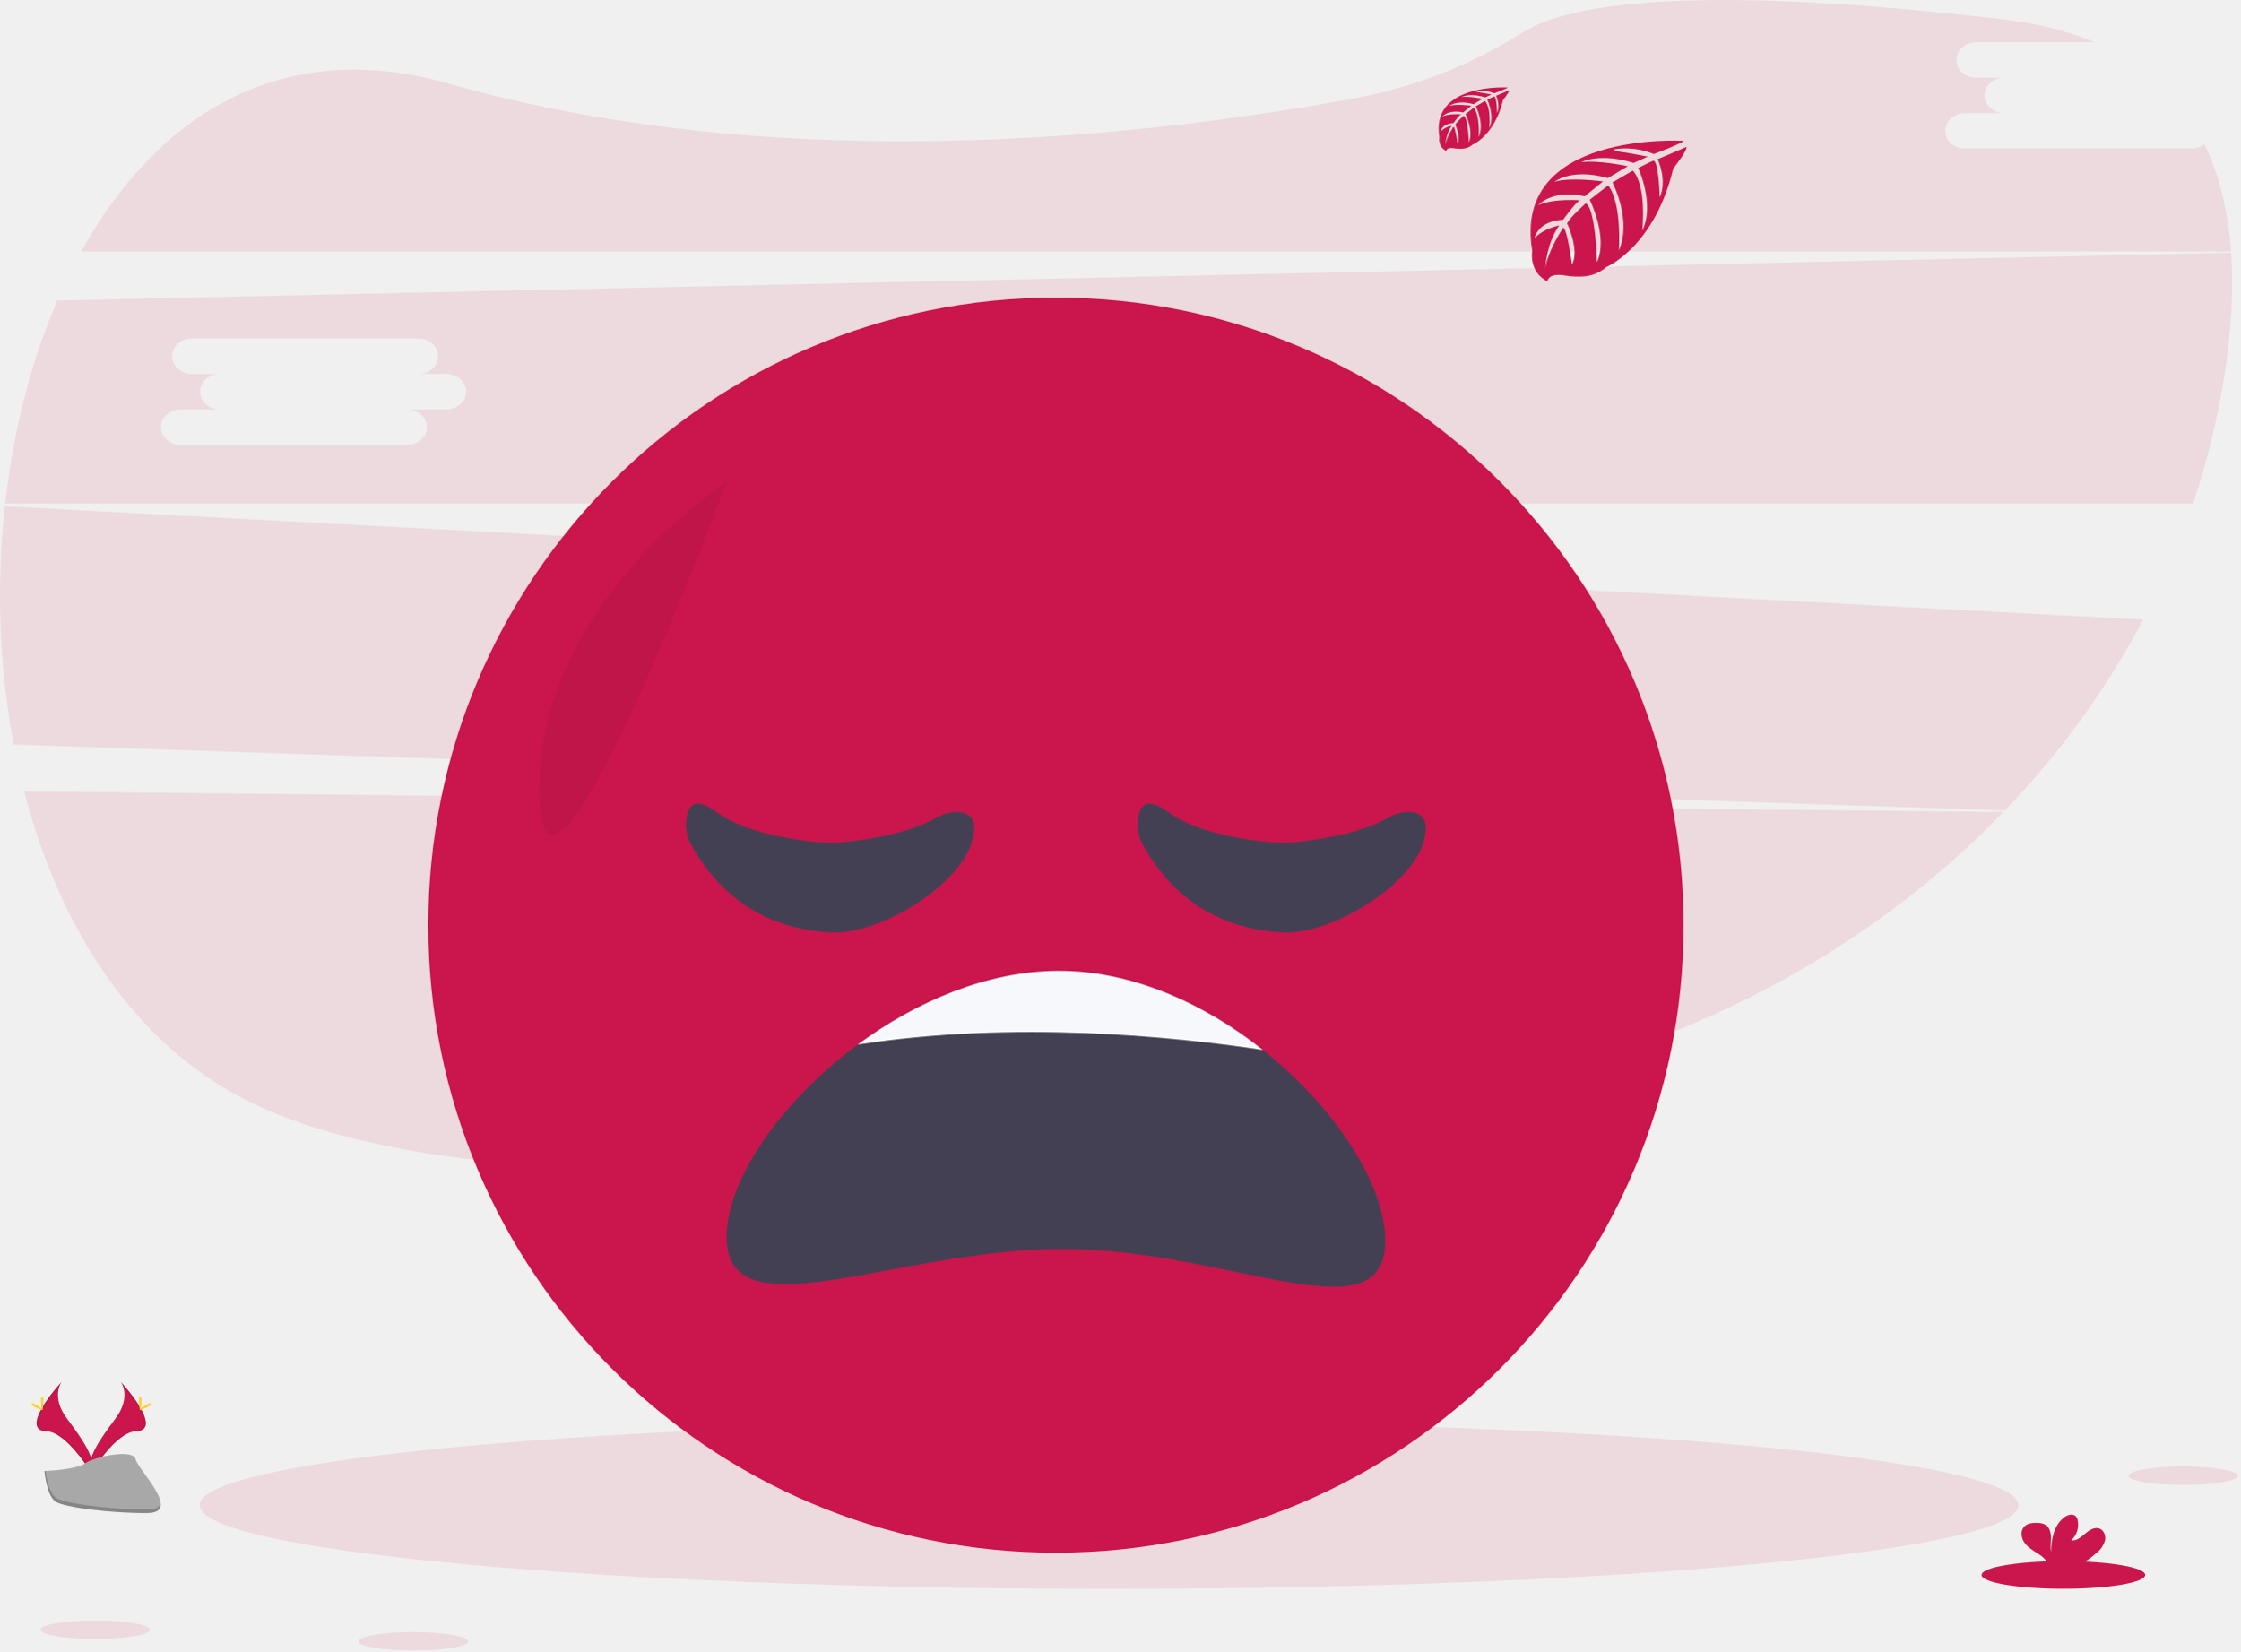
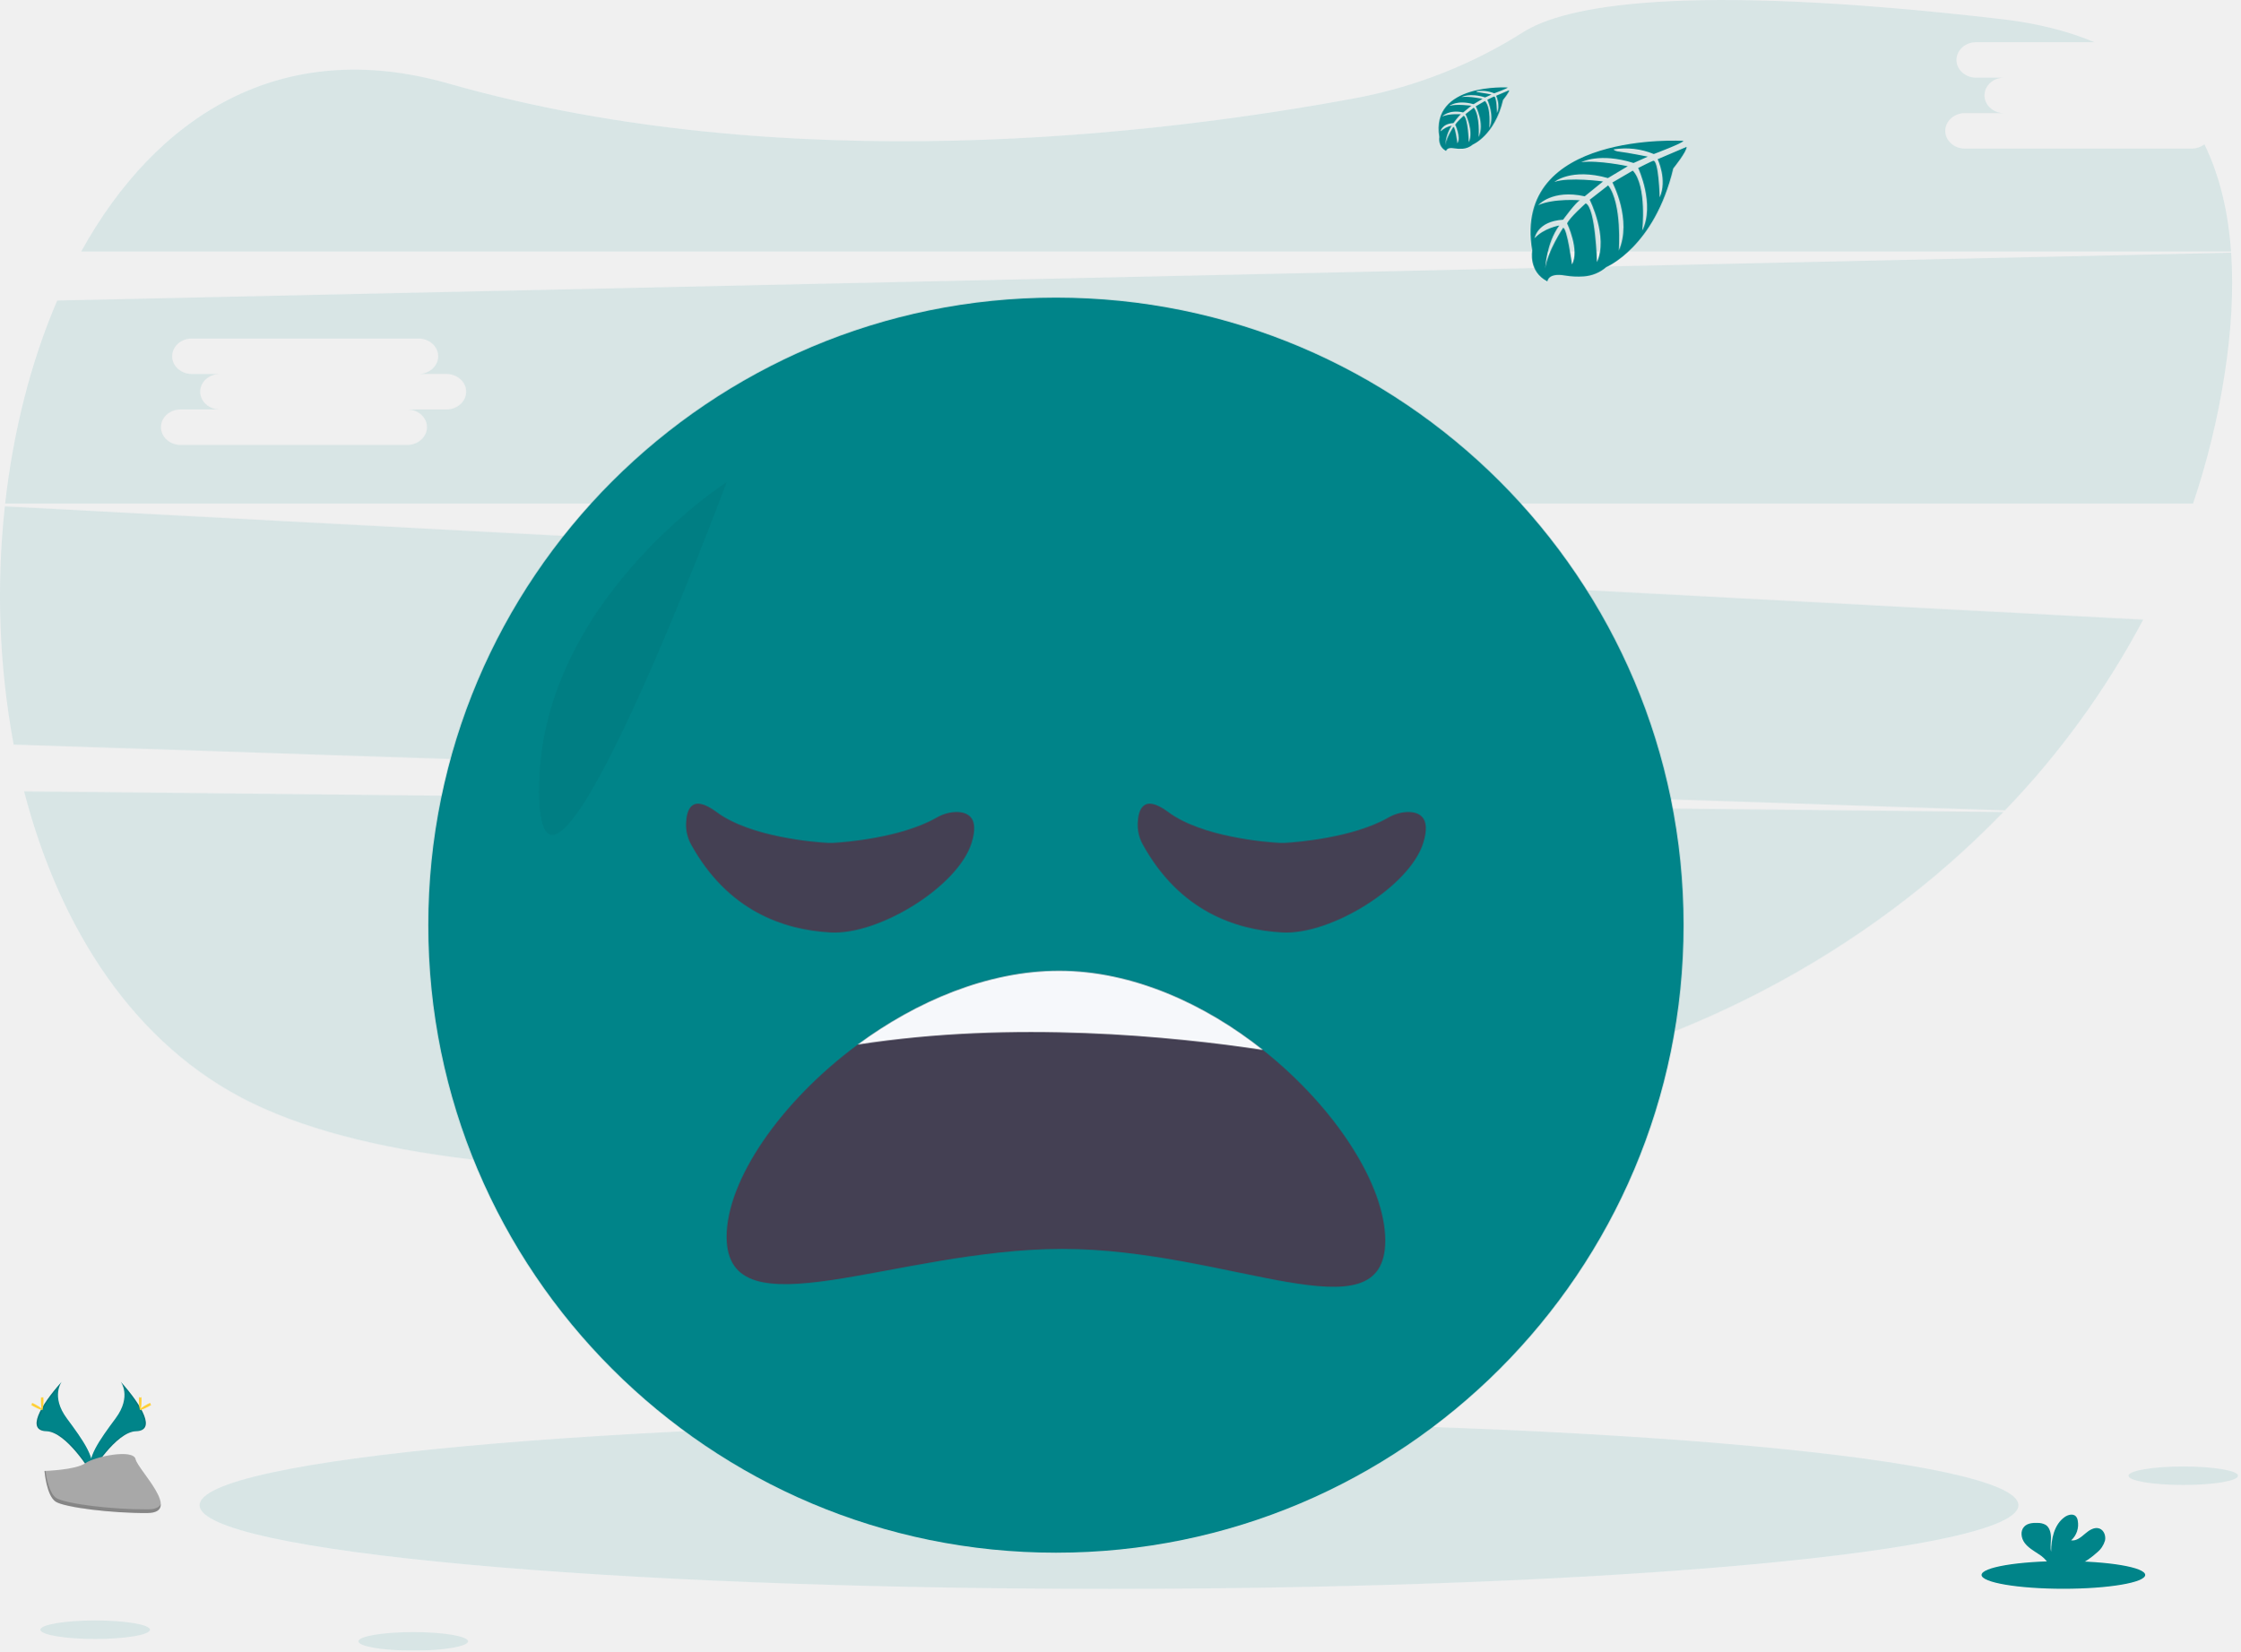
<svg xmlns="http://www.w3.org/2000/svg" width="1101" height="812" viewBox="0 0 1101 812" fill="none">
  <g clip-path="url(#clip0_10_28)">
-     <path opacity="0.1" d="M11.84 389.02C29.21 456.15 65.95 514.18 124.01 542.31C244.71 600.77 516.92 570.62 720.08 536.01C825.17 518.11 917.54 468.71 984.64 399.19L11.84 389.02Z" fill="#CA164C" />
-     <path opacity="0.1" d="M1077.2 73.03H965.73C960.44 73.03 956.1 69.11 956.1 64.32C956.1 59.53 960.44 55.6 965.73 55.6H985.01C979.71 55.6 975.38 51.68 975.38 46.88C975.38 42.08 979.71 38.17 985.01 38.17H971.25C965.95 38.17 961.61 34.25 961.61 29.45C961.61 24.65 965.95 20.74 971.25 20.74H1029.43C1016.52 15.31 1001.43 11.45 984.04 9.42C825.39 -9.01 768.75 3.18 748.77 15.71C723.866 31.523 696.202 42.494 667.23 48.05C569.35 66.32 386.3 88.3 220.39 41.05C137.93 17.52 76.64 57.23 39.91 123.61H1096.56C1095.18 104.32 1091.05 86.5 1083.47 70.91C1081.67 72.296 1079.47 73.042 1077.2 73.03Z" fill="#CA164C" />
-     <path opacity="0.1" d="M2.39 248.9C-1.891 287.942 -0.436 327.4 6.71 366.02L985.39 398.41C1012.33 370.469 1035.22 338.888 1053.39 304.59L2.39 248.9ZM389.47 332.45H370.2C375.5 332.45 379.84 336.38 379.84 341.17C379.84 345.96 375.5 349.88 370.2 349.88H258.73C253.44 349.88 249.1 345.96 249.1 341.17C249.1 336.38 253.44 332.45 258.73 332.45H278.01C272.71 332.45 268.38 328.53 268.38 323.74C268.38 318.95 272.71 315.02 278.01 315.02H264.24C258.94 315.02 254.6 311.1 254.6 306.31C254.6 301.52 258.94 297.59 264.24 297.59H375.71C381.01 297.59 385.34 301.51 385.34 306.31C385.34 311.11 381.01 315.02 375.71 315.02H389.47C394.77 315.02 399.1 318.94 399.1 323.74C399.1 328.54 394.77 332.45 389.47 332.45Z" fill="#CA164C" />
-     <path opacity="0.1" d="M1096.6 124.21L28.12 147.71C15.12 177.94 6.5 212.12 2.53 247.54H1077.88C1084.88 226.817 1090.07 205.528 1093.4 183.91C1096.61 163.1 1097.89 142.97 1096.6 124.21ZM219.47 201.26H200.2C205.5 201.26 209.84 205.19 209.84 209.98C209.84 214.77 205.5 218.7 200.2 218.7H88.73C83.44 218.7 79.1 214.77 79.1 209.98C79.1 205.19 83.44 201.26 88.73 201.26H108.01C102.71 201.26 98.38 197.34 98.38 192.55C98.38 187.76 102.71 183.83 108.01 183.83H94.24C88.94 183.83 84.6 179.91 84.6 175.12C84.6 170.33 88.94 166.4 94.24 166.4H205.71C211.01 166.4 215.34 170.32 215.34 175.12C215.34 179.92 211.01 183.83 205.71 183.83H219.47C224.77 183.83 229.1 187.76 229.1 192.55C229.1 197.34 224.77 201.26 219.47 201.26Z" fill="#CA164C" />
-     <path opacity="0.1" d="M545.08 781.08C791.94 781.08 992.06 762.67 992.06 739.96C992.06 717.25 791.94 698.84 545.08 698.84C298.219 698.84 98.1 717.25 98.1 739.96C98.1 762.67 298.219 781.08 545.08 781.08Z" fill="#CA164C" />
-     <path d="M518.99 763.29C689.37 763.29 827.49 625.17 827.49 454.79C827.49 284.41 689.37 146.29 518.99 146.29C348.61 146.29 210.49 284.41 210.49 454.79C210.49 625.17 348.61 763.29 518.99 763.29Z" fill="#CA164C" />
+     <path opacity="0.1" d="M11.84 389.02C29.21 456.15 65.95 514.18 124.01 542.31C244.71 600.77 516.92 570.62 720.08 536.01C825.17 518.11 917.54 468.71 984.64 399.19L11.84 389.02Z" fill="#008489" />
+     <path opacity="0.1" d="M1077.2 73.03H965.73C960.44 73.03 956.1 69.11 956.1 64.32C956.1 59.53 960.44 55.6 965.73 55.6H985.01C979.71 55.6 975.38 51.68 975.38 46.88C975.38 42.08 979.71 38.17 985.01 38.17H971.25C965.95 38.17 961.61 34.25 961.61 29.45C961.61 24.65 965.95 20.74 971.25 20.74H1029.43C1016.52 15.31 1001.43 11.45 984.04 9.42C825.39 -9.01 768.75 3.18 748.77 15.71C723.866 31.523 696.202 42.494 667.23 48.05C569.35 66.32 386.3 88.3 220.39 41.05C137.93 17.52 76.64 57.23 39.91 123.61H1096.56C1095.18 104.32 1091.05 86.5 1083.47 70.91C1081.67 72.296 1079.47 73.042 1077.2 73.03V73.03Z" fill="#008489" />
+     <path opacity="0.1" d="M2.39 248.9C-1.891 287.942 -0.436 327.4 6.71 366.02L985.39 398.41C1012.33 370.469 1035.22 338.888 1053.39 304.59L2.39 248.9ZM389.47 332.45H370.2C375.5 332.45 379.84 336.38 379.84 341.17C379.84 345.96 375.5 349.88 370.2 349.88H258.73C253.44 349.88 249.1 345.96 249.1 341.17C249.1 336.38 253.44 332.45 258.73 332.45H278.01C272.71 332.45 268.38 328.53 268.38 323.74C268.38 318.95 272.71 315.02 278.01 315.02H264.24C258.94 315.02 254.6 311.1 254.6 306.31C254.6 301.52 258.94 297.59 264.24 297.59H375.71C381.01 297.59 385.34 301.51 385.34 306.31C385.34 311.11 381.01 315.02 375.71 315.02H389.47C394.77 315.02 399.1 318.94 399.1 323.74C399.1 328.54 394.77 332.45 389.47 332.45Z" fill="#008489" />
+     <path opacity="0.1" d="M1096.6 124.21L28.12 147.71C15.12 177.94 6.5 212.12 2.53 247.54H1077.88C1084.88 226.817 1090.07 205.528 1093.4 183.91C1096.61 163.1 1097.89 142.97 1096.6 124.21ZM219.47 201.26H200.2C205.5 201.26 209.84 205.19 209.84 209.98C209.84 214.77 205.5 218.7 200.2 218.7H88.73C83.44 218.7 79.1 214.77 79.1 209.98C79.1 205.19 83.44 201.26 88.73 201.26H108.01C102.71 201.26 98.38 197.34 98.38 192.55C98.38 187.76 102.71 183.83 108.01 183.83H94.24C88.94 183.83 84.6 179.91 84.6 175.12C84.6 170.33 88.94 166.4 94.24 166.4H205.71C211.01 166.4 215.34 170.32 215.34 175.12C215.34 179.92 211.01 183.83 205.71 183.83H219.47C224.77 183.83 229.1 187.76 229.1 192.55C229.1 197.34 224.77 201.26 219.47 201.26Z" fill="#008489" />
+     <path opacity="0.1" d="M545.08 781.08C791.94 781.08 992.06 762.67 992.06 739.96C992.06 717.25 791.94 698.84 545.08 698.84C298.219 698.84 98.1 717.25 98.1 739.96C98.1 762.67 298.219 781.08 545.08 781.08Z" fill="#008489" />
+     <path d="M518.99 763.29C689.37 763.29 827.49 625.17 827.49 454.79C827.49 284.41 689.37 146.29 518.99 146.29C348.61 146.29 210.49 284.41 210.49 454.79C210.49 625.17 348.61 763.29 518.99 763.29Z" fill="#008489" />
    <path d="M680.86 609.82C680.86 658.52 604.3 613.98 522.22 613.98C440.14 613.98 357.12 656.68 357.12 607.98C357.12 580.21 383.58 541.59 421.54 513.54C450.14 492.4 485.26 477.26 520.54 477.26C556.82 477.26 592.36 493.65 620.71 516.15C656.49 544.52 680.86 582.64 680.86 609.82Z" fill="#444053" />
    <path d="M620.7 516.13C577.07 509.56 498.16 501.55 421.54 513.52C450.14 492.38 485.26 477.24 520.54 477.24C556.81 477.24 592.35 493.63 620.7 516.13Z" fill="#F6F8FB" />
    <path opacity="0.05" d="M357.12 237.02C357.12 237.02 264.19 296.43 264.95 389.36C265.71 482.29 357.12 237.02 357.12 237.02Z" fill="black" />
-     <path d="M827.37 69.23C827.37 69.23 743.17 64.16 753.1 123.16C753.1 123.16 751.1 133.58 760.58 138.32C760.58 138.32 760.73 133.95 769.21 135.43C772.232 135.936 775.303 136.083 778.36 135.87C782.491 135.589 786.416 133.967 789.54 131.25C789.54 131.25 813.21 121.48 822.42 82.79C822.42 82.79 829.23 74.35 828.96 72.19L814.75 78.25C814.75 78.25 819.6 88.5 815.75 97.02C815.75 97.02 815.29 78.63 812.56 79.02C812.01 79.11 805.18 82.57 805.18 82.57C805.18 82.57 813.53 100.43 807.18 113.4C807.18 113.4 809.57 91.4 802.52 83.86L792.52 89.7C792.52 89.7 802.28 108.14 795.66 123.19C795.66 123.19 797.36 100.11 790.42 91.12L781.35 98.19C781.35 98.19 790.52 116.37 784.93 128.85C784.93 128.85 784.2 101.98 779.39 99.95C779.39 99.95 771.46 106.95 770.25 109.82C770.25 109.82 776.53 123.01 772.64 129.97C772.64 129.97 770.25 112.07 768.29 111.97C768.29 111.97 760.39 123.83 759.56 131.97C759.56 131.97 759.91 119.87 766.37 110.84C766.37 110.84 758.73 112.15 754.28 117.11C754.28 117.11 755.51 108.72 768.28 107.99C768.28 107.99 774.81 98.99 776.56 98.45C776.56 98.45 763.81 97.38 756.08 100.81C756.08 100.81 762.88 92.9 778.89 96.49L787.89 89.19C787.89 89.19 771.11 86.89 763.99 89.43C763.99 89.43 772.18 82.43 790.3 87.53L800.05 81.7C800.05 81.7 785.74 78.62 777.21 79.7C777.21 79.7 786.21 74.85 802.9 80.11L809.9 76.98C809.9 76.98 799.41 74.92 796.34 74.6C793.27 74.28 793.11 73.42 793.11 73.42C799.772 72.337 806.604 73.13 812.84 75.71C812.84 75.71 827.62 70.16 827.37 69.23Z" fill="#CA164C" />
-     <path d="M741.01 43C741.01 43 703.01 40.7 707.45 67.36C707.45 67.36 706.56 72.07 710.83 74.21C710.83 74.21 710.89 72.21 714.73 72.91C716.094 73.135 717.48 73.202 718.86 73.11C720.727 72.977 722.502 72.244 723.92 71.02C723.92 71.02 734.61 66.6 738.77 49.12C738.77 49.12 741.85 45.31 741.77 44.33L735.35 47.07C735.35 47.07 737.55 51.7 735.82 55.55C735.82 55.55 735.61 47.24 734.38 47.44C734.13 47.44 731.04 49.04 731.04 49.04C731.04 49.04 734.82 57.11 731.97 62.97C731.97 62.97 733.05 53.03 729.87 49.62L725.35 52.26C725.35 52.26 729.76 60.6 726.77 67.4C726.77 67.4 727.53 56.97 724.4 52.91L720.3 56.1C720.3 56.1 724.44 64.31 721.92 69.95C721.92 69.95 721.59 57.81 719.41 56.89C719.41 56.89 715.83 60.05 715.28 61.35C715.28 61.35 718.12 67.35 716.36 70.46C716.36 70.46 715.28 62.37 714.36 62.34C714.36 62.34 710.79 67.69 710.42 71.34C710.592 67.943 711.65 64.651 713.49 61.79C711.432 62.179 709.534 63.163 708.03 64.62C708.03 64.62 708.58 60.83 714.37 60.5C714.37 60.5 717.32 56.44 718.11 56.19C718.11 56.19 712.35 55.71 708.86 57.26C708.86 57.26 711.93 53.68 719.17 55.26L723.17 51.97C723.17 51.97 715.59 50.97 712.37 52.07C712.37 52.07 716.07 48.91 724.26 51.22L728.66 48.58C728.66 48.58 722.2 47.19 718.34 47.69C718.34 47.69 722.41 45.5 729.95 47.88L733.1 46.46C733.1 46.46 728.36 45.53 726.98 45.39C725.6 45.25 725.51 44.86 725.51 44.86C728.512 44.361 731.593 44.707 734.41 45.86C734.41 45.86 741.12 43.42 741.01 43Z" fill="#CA164C" />
-     <path opacity="0.1" d="M1073.09 730.01C1087.96 730.01 1100.02 727.973 1100.02 725.46C1100.02 722.947 1087.96 720.91 1073.09 720.91C1058.22 720.91 1046.16 722.947 1046.16 725.46C1046.16 727.973 1058.22 730.01 1073.09 730.01Z" fill="#CA164C" />
-     <path opacity="0.1" d="M46.77 805.7C61.643 805.7 73.7 803.663 73.7 801.15C73.7 798.637 61.643 796.6 46.77 796.6C31.897 796.6 19.84 798.637 19.84 801.15C19.84 803.663 31.897 805.7 46.77 805.7Z" fill="#CA164C" />
-     <path opacity="0.1" d="M203.1 811.41C217.973 811.41 230.03 809.373 230.03 806.86C230.03 804.347 217.973 802.31 203.1 802.31C188.227 802.31 176.17 804.347 176.17 806.86C176.17 809.373 188.227 811.41 203.1 811.41Z" fill="#CA164C" />
-     <path d="M1014.15 781.02C1036.36 781.02 1054.36 777.975 1054.36 774.22C1054.36 770.464 1036.36 767.42 1014.15 767.42C991.943 767.42 973.94 770.464 973.94 774.22C973.94 777.975 991.943 781.02 1014.15 781.02Z" fill="#CA164C" />
-     <path d="M1030.77 763.11C1032.61 761.612 1033.94 759.593 1034.61 757.32C1035.1 755.03 1034.12 752.27 1031.93 751.43C1029.47 750.49 1026.84 752.2 1024.85 753.92C1022.86 755.64 1020.57 757.6 1017.96 757.24C1019.3 756.025 1020.31 754.482 1020.87 752.762C1021.44 751.043 1021.55 749.206 1021.2 747.43C1021.09 746.694 1020.78 746.003 1020.3 745.43C1018.93 743.97 1016.46 744.59 1014.82 745.74C1009.62 749.4 1008.17 756.46 1008.14 762.82C1007.62 760.53 1008.06 758.14 1008.05 755.82C1008.04 753.5 1007.39 750.82 1005.41 749.59C1004.18 748.934 1002.8 748.61 1001.41 748.65C999.07 748.56 996.47 748.79 994.87 750.5C992.87 752.63 993.4 756.19 995.13 758.5C996.86 760.81 999.48 762.31 1001.89 763.92C1003.83 765.073 1005.48 766.649 1006.73 768.53C1006.88 768.795 1007 769.073 1007.09 769.36H1021.74C1025.02 767.693 1028.06 765.591 1030.77 763.11Z" fill="#CA164C" />
-     <path d="M59.34 679.26C59.34 679.26 64.83 686.44 56.8 697.26C48.77 708.08 42.15 717.26 44.8 724.02C44.8 724.02 56.91 703.88 66.8 703.59C76.69 703.3 70.18 691.37 59.34 679.26Z" fill="#CA164C" />
+     <path d="M827.37 69.23C827.37 69.23 743.17 64.16 753.1 123.16C753.1 123.16 751.1 133.58 760.58 138.32C760.58 138.32 760.73 133.95 769.21 135.43C772.232 135.936 775.303 136.083 778.36 135.87C782.491 135.589 786.416 133.967 789.54 131.25V131.25C789.54 131.25 813.21 121.48 822.42 82.79C822.42 82.79 829.23 74.35 828.96 72.19L814.75 78.25C814.75 78.25 819.6 88.5 815.75 97.02C815.75 97.02 815.29 78.63 812.56 79.02C812.01 79.11 805.18 82.57 805.18 82.57C805.18 82.57 813.53 100.43 807.18 113.4C807.18 113.4 809.57 91.4 802.52 83.86L792.52 89.7C792.52 89.7 802.28 108.14 795.66 123.19C795.66 123.19 797.36 100.11 790.42 91.12L781.35 98.19C781.35 98.19 790.52 116.37 784.93 128.85C784.93 128.85 784.2 101.98 779.39 99.95C779.39 99.95 771.46 106.95 770.25 109.82C770.25 109.82 776.53 123.01 772.64 129.97C772.64 129.97 770.25 112.07 768.29 111.97C768.29 111.97 760.39 123.83 759.56 131.97C759.56 131.97 759.91 119.87 766.37 110.84C766.37 110.84 758.73 112.15 754.28 117.11C754.28 117.11 755.51 108.72 768.28 107.99C768.28 107.99 774.81 98.99 776.56 98.45C776.56 98.45 763.81 97.38 756.08 100.81C756.08 100.81 762.88 92.9 778.89 96.49L787.89 89.19C787.89 89.19 771.11 86.89 763.99 89.43C763.99 89.43 772.18 82.43 790.3 87.53L800.05 81.7C800.05 81.7 785.74 78.62 777.21 79.7C777.21 79.7 786.21 74.85 802.9 80.11L809.9 76.98C809.9 76.98 799.41 74.92 796.34 74.6C793.27 74.28 793.11 73.42 793.11 73.42C799.772 72.337 806.604 73.13 812.84 75.71C812.84 75.71 827.62 70.16 827.37 69.23Z" fill="#008489" />
+     <path d="M741.01 43C741.01 43 703.01 40.7 707.45 67.36C707.45 67.36 706.56 72.07 710.83 74.21C710.83 74.21 710.89 72.21 714.73 72.91C716.094 73.135 717.48 73.202 718.86 73.11C720.727 72.977 722.502 72.244 723.92 71.02V71.02C723.92 71.02 734.61 66.6 738.77 49.12C738.77 49.12 741.85 45.31 741.77 44.33L735.35 47.07C735.35 47.07 737.55 51.7 735.82 55.55C735.82 55.55 735.61 47.24 734.38 47.44C734.13 47.44 731.04 49.04 731.04 49.04C731.04 49.04 734.82 57.11 731.97 62.97C731.97 62.97 733.05 53.03 729.87 49.62L725.35 52.26C725.35 52.26 729.76 60.6 726.77 67.4C726.77 67.4 727.53 56.97 724.4 52.91L720.3 56.1C720.3 56.1 724.44 64.31 721.92 69.95C721.92 69.95 721.59 57.81 719.41 56.89C719.41 56.89 715.83 60.05 715.28 61.35C715.28 61.35 718.12 67.35 716.36 70.46C716.36 70.46 715.28 62.37 714.36 62.34C714.36 62.34 710.79 67.69 710.42 71.34C710.592 67.943 711.65 64.651 713.49 61.79C711.432 62.179 709.534 63.163 708.03 64.62C708.03 64.62 708.58 60.83 714.37 60.5C714.37 60.5 717.32 56.44 718.11 56.19C718.11 56.19 712.35 55.71 708.86 57.26C708.86 57.26 711.93 53.68 719.17 55.26L723.17 51.97C723.17 51.97 715.59 50.97 712.37 52.07C712.37 52.07 716.07 48.91 724.26 51.22L728.66 48.58C728.66 48.58 722.2 47.19 718.34 47.69C718.34 47.69 722.41 45.5 729.95 47.88L733.1 46.46C733.1 46.46 728.36 45.53 726.98 45.39C725.6 45.25 725.51 44.86 725.51 44.86C728.512 44.361 731.593 44.707 734.41 45.86C734.41 45.86 741.12 43.42 741.01 43Z" fill="#008489" />
+     <path opacity="0.1" d="M1073.09 730.01C1087.96 730.01 1100.02 727.973 1100.02 725.46C1100.02 722.947 1087.96 720.91 1073.09 720.91C1058.22 720.91 1046.16 722.947 1046.16 725.46C1046.16 727.973 1058.22 730.01 1073.09 730.01Z" fill="#008489" />
+     <path opacity="0.1" d="M46.77 805.7C61.643 805.7 73.7 803.663 73.7 801.15C73.7 798.637 61.643 796.6 46.77 796.6C31.897 796.6 19.84 798.637 19.84 801.15C19.84 803.663 31.897 805.7 46.77 805.7Z" fill="#008489" />
+     <path opacity="0.1" d="M203.1 811.41C217.973 811.41 230.03 809.373 230.03 806.86C230.03 804.347 217.973 802.31 203.1 802.31C188.227 802.31 176.17 804.347 176.17 806.86C176.17 809.373 188.227 811.41 203.1 811.41Z" fill="#008489" />
+     <path d="M1014.15 781.02C1036.36 781.02 1054.36 777.975 1054.36 774.22C1054.36 770.464 1036.36 767.42 1014.15 767.42C991.943 767.42 973.94 770.464 973.94 774.22C973.94 777.975 991.943 781.02 1014.15 781.02Z" fill="#008489" />
+     <path d="M1030.77 763.11C1032.61 761.612 1033.94 759.593 1034.61 757.32C1035.1 755.03 1034.12 752.27 1031.93 751.43C1029.47 750.49 1026.84 752.2 1024.85 753.92C1022.86 755.64 1020.57 757.6 1017.96 757.24C1019.3 756.025 1020.31 754.482 1020.87 752.762C1021.44 751.043 1021.55 749.206 1021.2 747.43C1021.09 746.694 1020.78 746.003 1020.3 745.43C1018.93 743.97 1016.46 744.59 1014.82 745.74C1009.62 749.4 1008.17 756.46 1008.14 762.82C1007.62 760.53 1008.06 758.14 1008.05 755.82C1008.04 753.5 1007.39 750.82 1005.41 749.59C1004.18 748.934 1002.8 748.61 1001.41 748.65C999.07 748.56 996.47 748.79 994.87 750.5C992.87 752.63 993.4 756.19 995.13 758.5C996.86 760.81 999.48 762.31 1001.89 763.92C1003.83 765.073 1005.48 766.649 1006.73 768.53C1006.88 768.795 1007 769.073 1007.09 769.36H1021.74C1025.02 767.693 1028.06 765.591 1030.77 763.11V763.11Z" fill="#008489" />
+     <path d="M59.34 679.26C59.34 679.26 64.83 686.44 56.8 697.26C48.77 708.08 42.15 717.26 44.8 724.02C44.8 724.02 56.91 703.88 66.8 703.59C76.69 703.3 70.18 691.37 59.34 679.26Z" fill="#008489" />
    <path opacity="0.1" d="M59.34 679.26C59.817 679.954 60.194 680.711 60.46 681.51C70.08 692.81 75.2 703.36 65.96 703.62C57.34 703.87 46.96 719.27 44.53 723.16C44.615 723.462 44.715 723.759 44.83 724.05C44.83 724.05 56.94 703.91 66.83 703.62C76.72 703.33 70.18 691.37 59.34 679.26Z" fill="black" />
    <path d="M69.55 688.41C69.55 690.94 69.26 692.99 68.91 692.99C68.56 692.99 68.28 690.99 68.28 688.41C68.28 685.83 68.63 687.07 68.99 687.07C69.35 687.07 69.55 685.88 69.55 688.41Z" fill="#FFD037" />
    <path d="M73.01 691.43C70.79 692.64 68.86 693.37 68.69 693.06C68.52 692.75 70.19 691.53 72.41 690.32C74.63 689.11 73.75 689.99 73.92 690.32C74.09 690.65 75.27 690.22 73.01 691.43Z" fill="#FFD037" />
-     <path d="M30.32 679.26C30.32 679.26 24.83 686.44 32.85 697.26C40.87 708.08 47.5 717.26 44.85 724.02C44.85 724.02 32.73 703.88 22.85 703.59C12.97 703.3 19.47 691.37 30.32 679.26Z" fill="#CA164C" />
+     <path d="M30.32 679.26C30.32 679.26 24.83 686.44 32.85 697.26C40.87 708.08 47.5 717.26 44.85 724.02C44.85 724.02 32.73 703.88 22.85 703.59C12.97 703.3 19.47 691.37 30.32 679.26Z" fill="#008489" />
    <path opacity="0.1" d="M30.32 679.26C29.839 679.951 29.462 680.709 29.2 681.51C19.58 692.81 14.45 703.36 23.7 703.62C32.31 703.87 42.7 719.27 45.12 723.16C45.039 723.461 44.942 723.758 44.83 724.05C44.83 724.05 32.71 703.91 22.83 703.62C12.95 703.33 19.47 691.37 30.32 679.26Z" fill="black" />
    <path d="M20.11 688.41C20.11 690.94 20.39 692.99 20.74 692.99C21.09 692.99 21.37 690.99 21.37 688.41C21.37 685.83 21.02 687.07 20.67 687.07C20.32 687.07 20.11 685.88 20.11 688.41Z" fill="#FFD037" />
    <path d="M16.6 691.43C18.82 692.64 20.76 693.37 20.93 693.06C21.1 692.75 19.43 691.53 17.21 690.32C14.99 689.11 15.86 689.99 15.7 690.32C15.54 690.65 14.38 690.22 16.6 691.43Z" fill="#FFD037" />
    <path d="M21.86 723.11C21.86 723.11 37.22 722.64 41.86 719.34C46.5 716.04 65.49 712.11 66.64 717.34C67.79 722.57 89.72 743.64 72.38 743.78C55.04 743.92 32.09 741.07 27.47 738.26C22.85 735.45 21.86 723.11 21.86 723.11Z" fill="#A8A8A8" />
    <path opacity="0.2" d="M72.67 741.99C55.33 742.13 32.38 739.28 27.76 736.47C24.24 734.33 22.84 726.64 22.37 723.09H21.86C21.86 723.09 22.86 735.48 27.45 738.29C32.04 741.1 55.02 743.95 72.36 743.81C77.36 743.81 79.09 741.98 79 739.35C78.3 740.96 76.4 741.96 72.67 741.99Z" fill="black" />
    <path d="M409.31 414.34C415.18 414.01 442.81 411.93 460.36 401.92C463.179 400.262 466.363 399.324 469.63 399.19C475.21 399.03 481.63 401.36 477.52 414.4C470.86 435.73 432.19 459.73 408.19 458.4C385.11 457.12 357.73 447.82 339.65 415.12C337.918 411.974 337.065 408.42 337.18 404.83C337.39 398.23 339.79 389.96 352.18 399.18C368.92 411.63 400.68 413.99 407.05 414.34C407.803 414.38 408.557 414.38 409.31 414.34Z" fill="#444053" />
    <path d="M631.31 414.34C637.18 414.01 664.81 411.93 682.36 401.92C685.179 400.262 688.363 399.324 691.63 399.19C697.21 399.03 703.63 401.36 699.52 414.4C692.86 435.73 654.19 459.73 630.19 458.4C607.11 457.12 579.73 447.82 561.65 415.12C559.918 411.974 559.065 408.42 559.18 404.83C559.39 398.23 561.79 389.96 574.18 399.18C590.92 411.63 622.68 413.99 629.05 414.34C629.803 414.38 630.557 414.38 631.31 414.34Z" fill="#444053" />
  </g>
  <defs>
    <clipPath id="clip0_10_28">
      <rect width="1100.02" height="811.41" fill="white" />
    </clipPath>
  </defs>
</svg>
